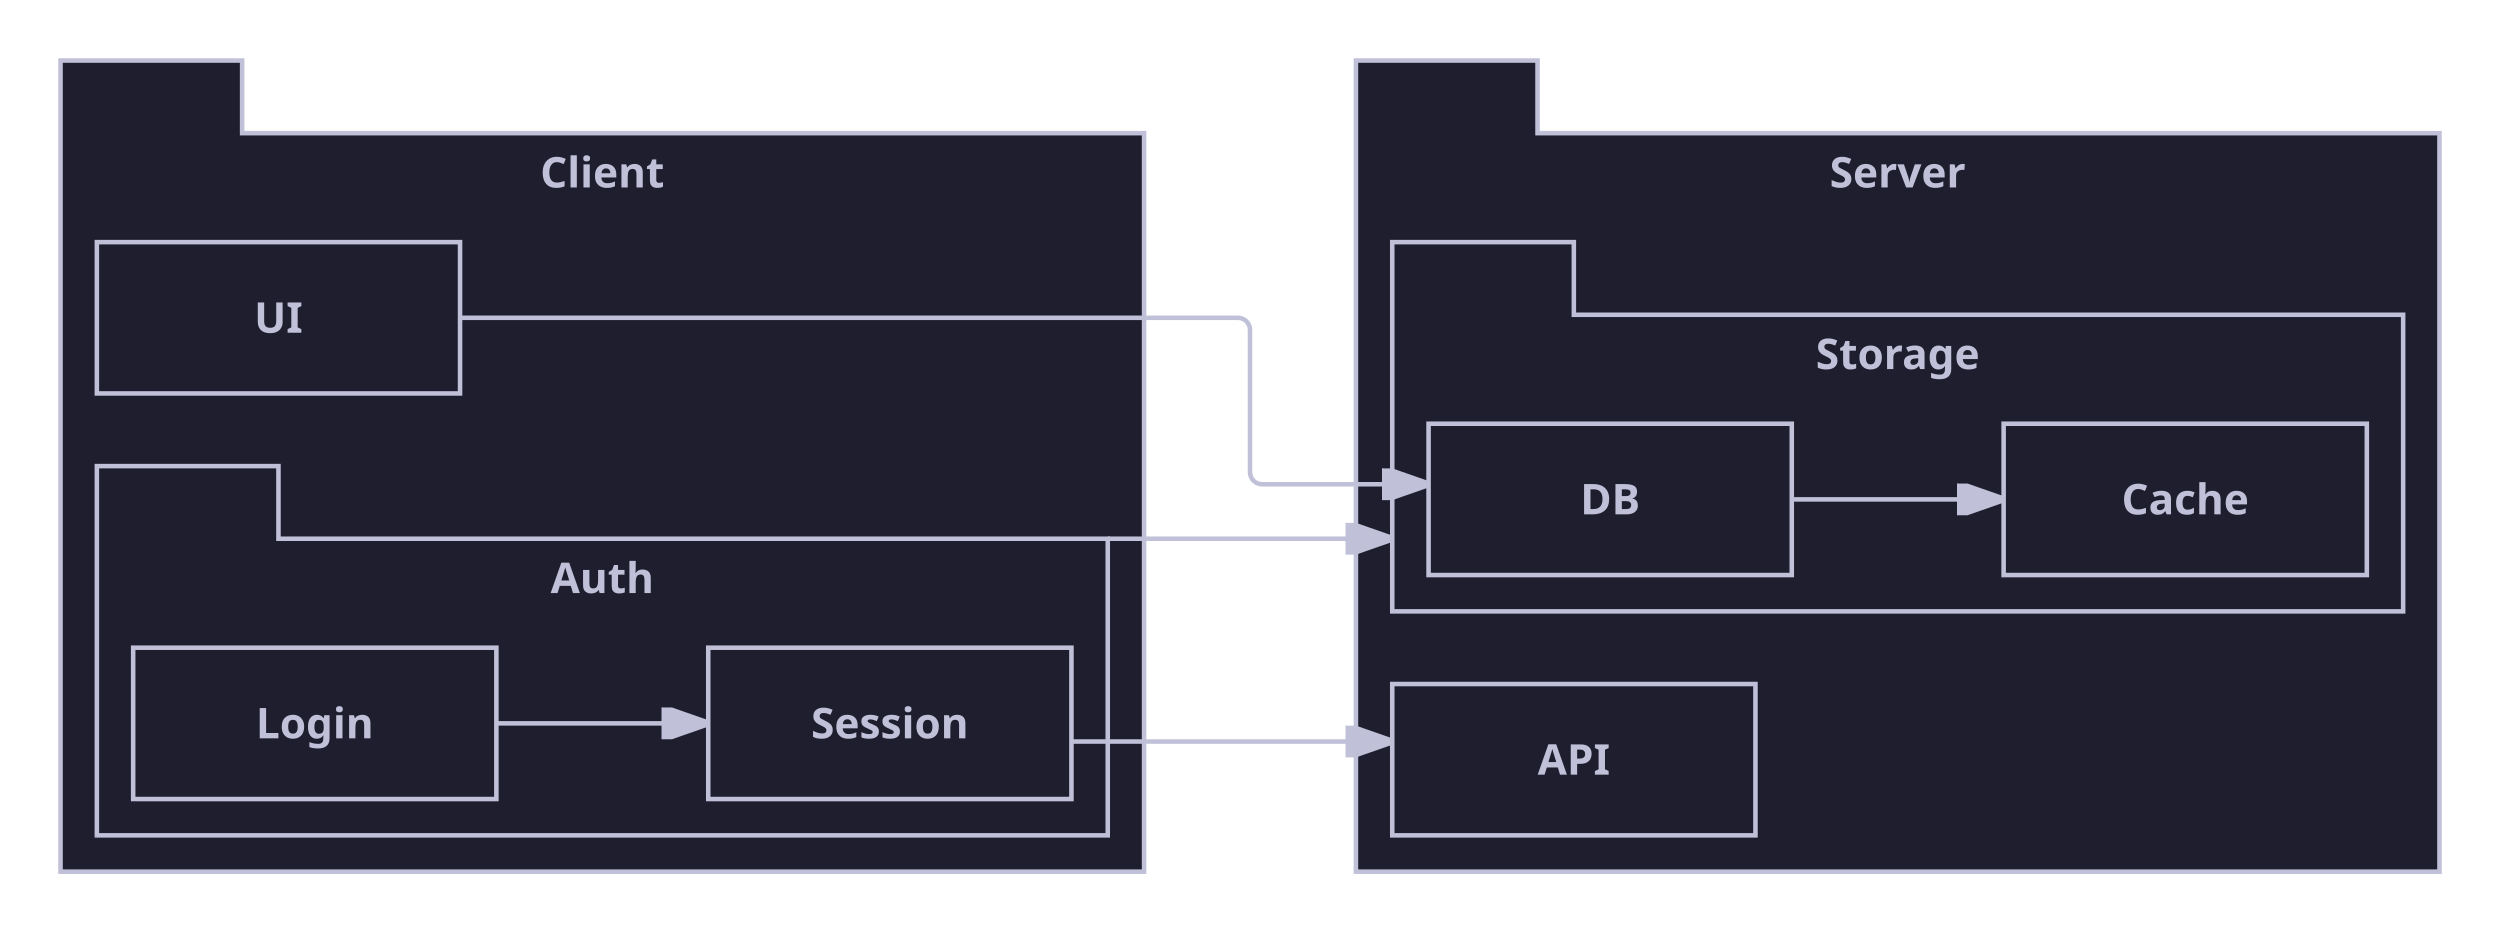
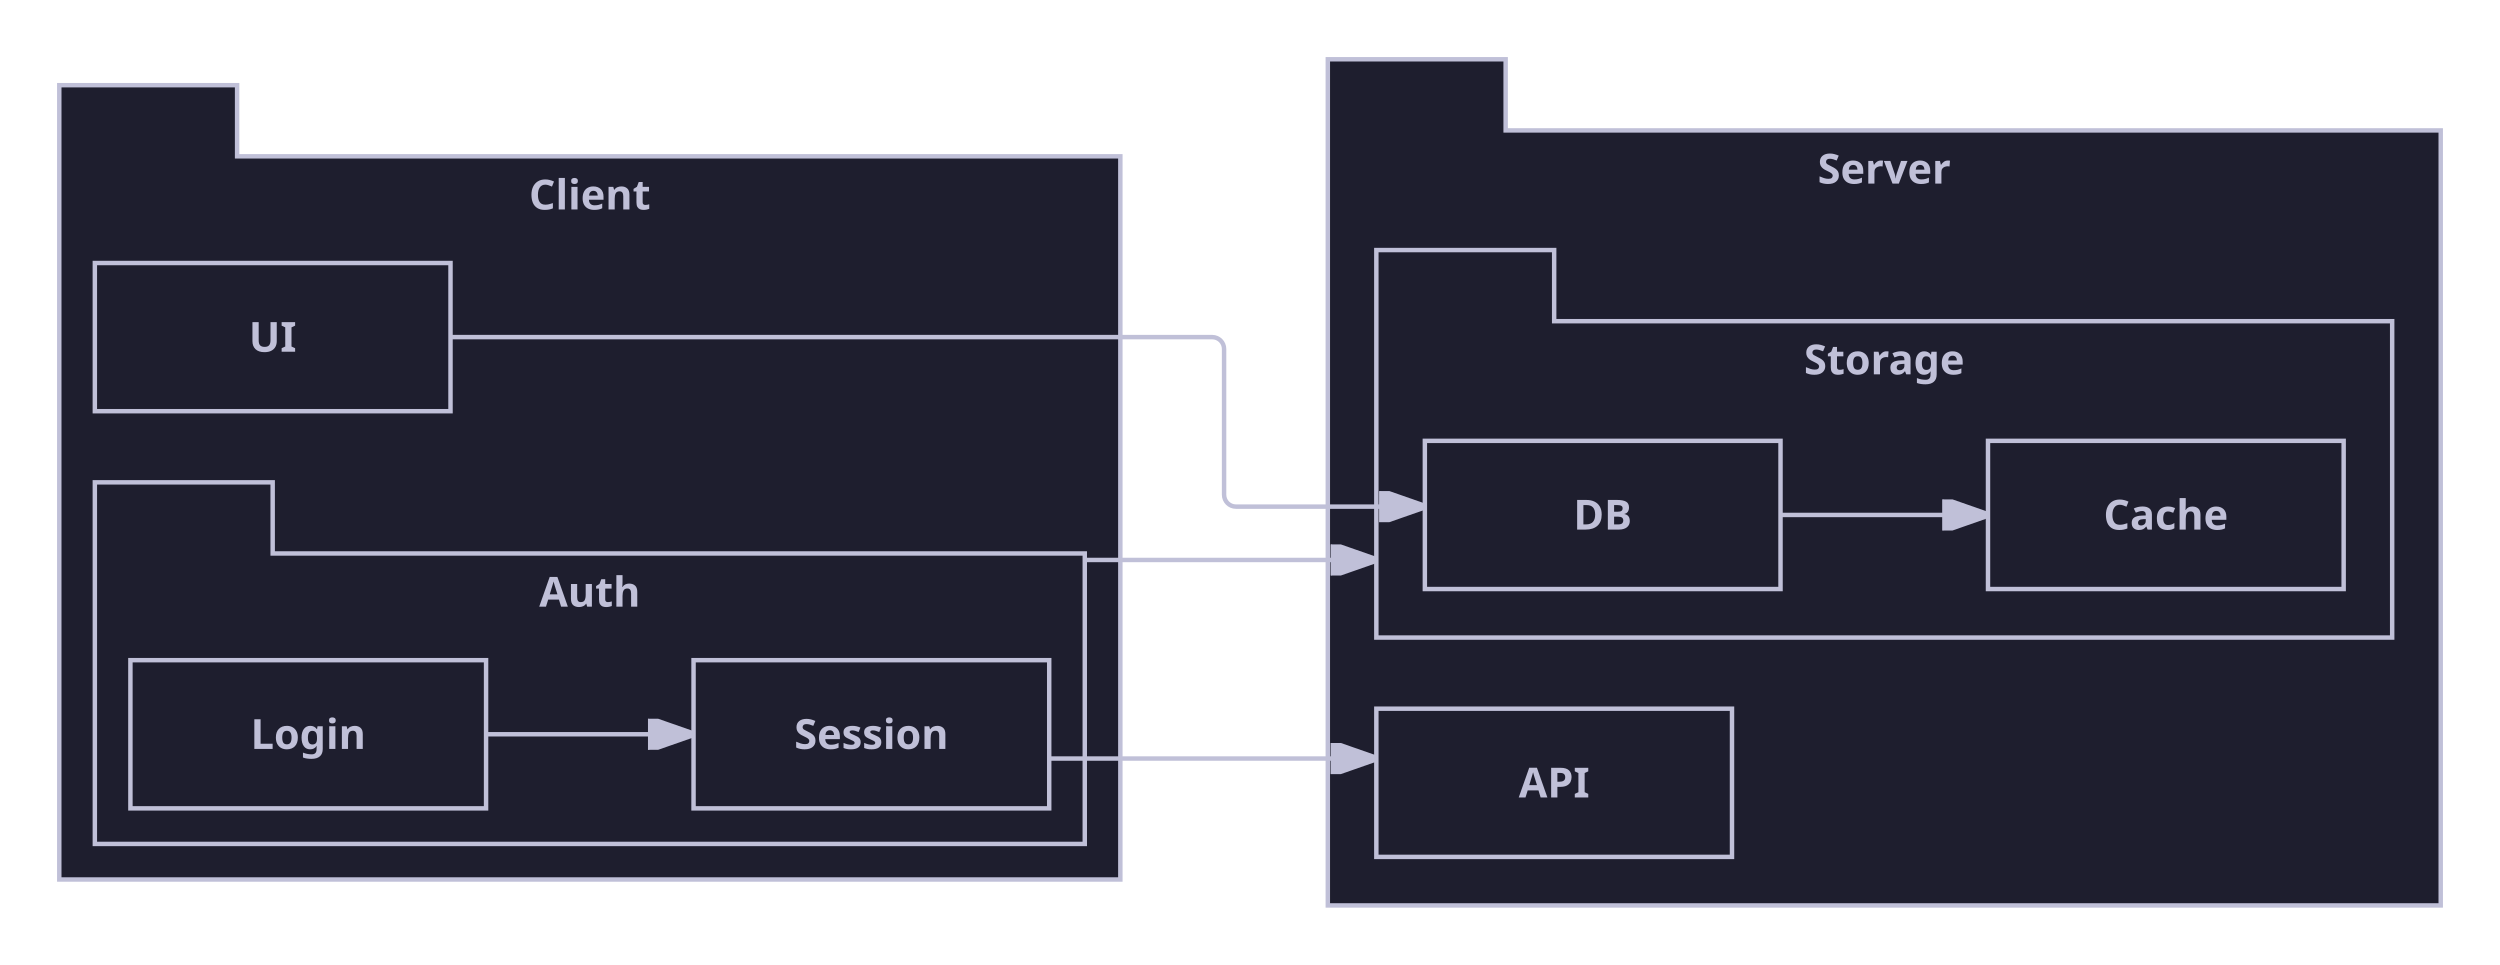
- <svg xmlns="http://www.w3.org/2000/svg" width="826.00" height="308.00" viewBox="0 0 826.00 308.00">
+ <svg xmlns="http://www.w3.org/2000/svg" width="843.49" height="325.49" viewBox="0 0 843.49 325.49">
  <defs>
    <marker id="line-end-open-chevron" markerWidth="10.248" markerHeight="7" refX="10.248" refY="3.5" orient="auto">
      <polyline points="0 0, 10 3.5, 0 7" fill="none" stroke="#C0C0D8" stroke-width="1.50" stroke-linejoin="bevel" />
    </marker>
    <marker id="line-end-hollow-triangle" markerWidth="10.248" markerHeight="7" refX="10.248" refY="3.5" orient="auto">
      <polygon points="0 0, 10 3.5, 0 7" fill="#1E1E2E" stroke="#C0C0D8" stroke-width="1.50" stroke-linejoin="bevel" />
    </marker>
    <marker id="line-end-filled-arrow" markerWidth="10.248" markerHeight="7" refX="10.248" refY="3.5" orient="auto">
      <polygon points="0 0, 10 3.5, 0 7" fill="#C0C0D8" stroke="#C0C0D8" stroke-width="1.50" stroke-linejoin="bevel" />
    </marker>
    <marker id="line-end-hollow-triangle-crossbar" markerWidth="14.748" markerHeight="7" refX="14.748" refY="3.5" orient="auto">
      <polygon points="4.5 0, 14.5 3.5, 4.5 7" fill="#1E1E2E" stroke="#C0C0D8" stroke-width="1.50" stroke-linejoin="bevel" />
      <line x1="1" y1="0" x2="1" y2="7" stroke="#C0C0D8" stroke-width="1.50" />
    </marker>
    <marker id="line-end-hollow-diamond" markerWidth="14" markerHeight="8" refX="13.416" refY="4" orient="auto">
      <polygon points="1 4, 7 0, 13 4, 7 8" fill="#1E1E2E" stroke="#C0C0D8" stroke-width="1.50" stroke-linejoin="bevel" />
    </marker>
    <marker id="line-end-filled-diamond" markerWidth="14" markerHeight="8" refX="13.416" refY="4" orient="auto">
      <polygon points="1 4, 7 0, 13 4, 7 8" fill="#C0C0D8" stroke="#C0C0D8" stroke-width="1.50" stroke-linejoin="bevel" />
    </marker>
    <marker id="line-end-circle" markerWidth="10" markerHeight="10" refX="9.75" refY="5" orient="auto">
      <circle cx="5" cy="5" r="4" fill="#1E1E2E" stroke="#C0C0D8" stroke-width="1.50" />
    </marker>
    <marker id="line-end-bar" markerWidth="4" markerHeight="12" refX="2.75" refY="6" orient="auto">
      <line x1="2" y1="0" x2="2" y2="12" stroke="#C0C0D8" stroke-width="1.50" />
    </marker>
    <filter id="label-bg" x="-0.05" y="-0.05" width="1.1" height="1.1">
      <feFlood flood-color="#1E1E2E" />
      <feComposite in="SourceGraphic" operator="over" />
    </filter>
  </defs>
-   <path d="M 20.00 44.00 L 20.00 20.00 L 80.00 20.00 L 80.00 44.00 L 378.00 44.00 L 378.00 288.00 L 20.00 288.00 Z" fill="#1E1E2E" stroke="#C0C0D8" stroke-width="1.50" />
-   <text x="199.00" y="57.00" font-family="Noto Sans, sans-serif" font-size="14.00" font-weight="bold" fill="#C0C0D8" text-anchor="middle" dominant-baseline="middle">Client</text>
-   <rect x="32.00" y="80.00" width="120.00" height="50.00" fill="#1E1E2E" stroke="#C0C0D8" stroke-width="1.50" />
-   <text x="92.00" y="105.00" font-family="Noto Sans, sans-serif" font-size="14.00" font-weight="bold" fill="#C0C0D8" text-anchor="middle" dominant-baseline="middle">UI</text>
-   <path d="M 32.00 178.00 L 32.00 154.00 L 92.00 154.00 L 92.00 178.00 L 366.00 178.00 L 366.00 276.00 L 32.00 276.00 Z" fill="#1E1E2E" stroke="#C0C0D8" stroke-width="1.50" />
-   <text x="199.00" y="191.00" font-family="Noto Sans, sans-serif" font-size="14.00" font-weight="bold" fill="#C0C0D8" text-anchor="middle" dominant-baseline="middle">Auth</text>
-   <rect x="44.00" y="214.00" width="120.00" height="50.00" fill="#1E1E2E" stroke="#C0C0D8" stroke-width="1.50" />
-   <text x="104.00" y="239.00" font-family="Noto Sans, sans-serif" font-size="14.00" font-weight="bold" fill="#C0C0D8" text-anchor="middle" dominant-baseline="middle">Login</text>
-   <rect x="234.00" y="214.00" width="120.00" height="50.00" fill="#1E1E2E" stroke="#C0C0D8" stroke-width="1.50" />
-   <text x="294.00" y="239.00" font-family="Noto Sans, sans-serif" font-size="14.00" font-weight="bold" fill="#C0C0D8" text-anchor="middle" dominant-baseline="middle">Session</text>
-   <path d="M 164.00 239.00 L 234.00 239.00" fill="none" stroke="#C0C0D8" stroke-width="1.50" marker-end="url(#line-end-filled-arrow)" />
-   <path d="M 448.00 44.00 L 448.00 20.00 L 508.00 20.00 L 508.00 44.00 L 806.00 44.00 L 806.00 288.00 L 448.00 288.00 Z" fill="#1E1E2E" stroke="#C0C0D8" stroke-width="1.50" />
-   <text x="627.00" y="57.00" font-family="Noto Sans, sans-serif" font-size="14.00" font-weight="bold" fill="#C0C0D8" text-anchor="middle" dominant-baseline="middle">Server</text>
-   <path d="M 460.00 104.00 L 460.00 80.00 L 520.00 80.00 L 520.00 104.00 L 794.00 104.00 L 794.00 202.00 L 460.00 202.00 Z" fill="#1E1E2E" stroke="#C0C0D8" stroke-width="1.50" />
-   <text x="627.00" y="117.00" font-family="Noto Sans, sans-serif" font-size="14.00" font-weight="bold" fill="#C0C0D8" text-anchor="middle" dominant-baseline="middle">Storage</text>
-   <rect x="472.00" y="140.00" width="120.00" height="50.00" fill="#1E1E2E" stroke="#C0C0D8" stroke-width="1.50" />
-   <text x="532.00" y="165.00" font-family="Noto Sans, sans-serif" font-size="14.00" font-weight="bold" fill="#C0C0D8" text-anchor="middle" dominant-baseline="middle">DB</text>
-   <rect x="662.00" y="140.00" width="120.00" height="50.00" fill="#1E1E2E" stroke="#C0C0D8" stroke-width="1.50" />
-   <text x="722.00" y="165.00" font-family="Noto Sans, sans-serif" font-size="14.00" font-weight="bold" fill="#C0C0D8" text-anchor="middle" dominant-baseline="middle">Cache</text>
-   <path d="M 592.00 165.00 L 662.00 165.00" fill="none" stroke="#C0C0D8" stroke-width="1.50" marker-end="url(#line-end-filled-arrow)" />
-   <rect x="460.00" y="226.00" width="120.00" height="50.00" fill="#1E1E2E" stroke="#C0C0D8" stroke-width="1.50" />
-   <text x="520.00" y="251.00" font-family="Noto Sans, sans-serif" font-size="14.00" font-weight="bold" fill="#C0C0D8" text-anchor="middle" dominant-baseline="middle">API</text>
-   <path d="M 354.00 245.00 L 460.00 245.00" fill="none" stroke="#C0C0D8" stroke-width="1.50" marker-end="url(#line-end-filled-arrow)" />
-   <path d="M 152.00 105.00 L 409.00 105.00 A 4.00 4.00 0 0 1 413.00 109.00 L 413.00 156.00 A 4.00 4.00 0 0 0 417.00 160.00 L 472.00 160.00" fill="none" stroke="#C0C0D8" stroke-width="1.50" marker-end="url(#line-end-filled-arrow)" />
-   <path d="M 366.00 178.00 L 460.00 178.00" fill="none" stroke="#C0C0D8" stroke-width="1.50" marker-end="url(#line-end-filled-arrow)" />
+   <path d="M 20.00 52.74 L 20.00 28.74 L 80.00 28.74 L 80.00 52.74 L 378.00 52.74 L 378.00 296.74 L 20.00 296.74 Z" fill="#1E1E2E" stroke="#C0C0D8" stroke-width="1.50" />
+   <text x="199.00" y="65.74" font-family="Noto Sans, sans-serif" font-size="14.00" font-weight="bold" fill="#C0C0D8" text-anchor="middle" dominant-baseline="middle">Client</text>
+   <rect x="32.00" y="88.74" width="120.00" height="50.00" fill="#1E1E2E" stroke="#C0C0D8" stroke-width="1.50" />
+   <text x="92.00" y="113.74" font-family="Noto Sans, sans-serif" font-size="14.00" font-weight="bold" fill="#C0C0D8" text-anchor="middle" dominant-baseline="middle">UI</text>
+   <path d="M 32.00 186.74 L 32.00 162.74 L 92.00 162.74 L 92.00 186.74 L 366.00 186.74 L 366.00 284.74 L 32.00 284.74 Z" fill="#1E1E2E" stroke="#C0C0D8" stroke-width="1.50" />
+   <text x="199.00" y="199.74" font-family="Noto Sans, sans-serif" font-size="14.00" font-weight="bold" fill="#C0C0D8" text-anchor="middle" dominant-baseline="middle">Auth</text>
+   <rect x="44.00" y="222.74" width="120.00" height="50.00" fill="#1E1E2E" stroke="#C0C0D8" stroke-width="1.50" />
+   <text x="104.00" y="247.74" font-family="Noto Sans, sans-serif" font-size="14.00" font-weight="bold" fill="#C0C0D8" text-anchor="middle" dominant-baseline="middle">Login</text>
+   <rect x="234.00" y="222.74" width="120.00" height="50.00" fill="#1E1E2E" stroke="#C0C0D8" stroke-width="1.50" />
+   <text x="294.00" y="247.74" font-family="Noto Sans, sans-serif" font-size="14.00" font-weight="bold" fill="#C0C0D8" text-anchor="middle" dominant-baseline="middle">Session</text>
+   <path d="M 164.00 247.74 L 234.00 247.74" fill="none" stroke="#C0C0D8" stroke-width="1.50" marker-end="url(#line-end-filled-arrow)" />
+   <path d="M 448.00 44.00 L 448.00 20.00 L 508.00 20.00 L 508.00 44.00 L 823.49 44.00 L 823.49 305.49 L 448.00 305.49 Z" fill="#1E1E2E" stroke="#C0C0D8" stroke-width="1.50" />
+   <text x="635.74" y="57.00" font-family="Noto Sans, sans-serif" font-size="14.00" font-weight="bold" fill="#C0C0D8" text-anchor="middle" dominant-baseline="middle">Server</text>
+   <path d="M 464.37 108.37 L 464.37 84.37 L 524.37 84.37 L 524.37 108.37 L 807.11 108.37 L 807.11 215.11 L 464.37 215.11 Z" fill="#1E1E2E" stroke="#C0C0D8" stroke-width="1.50" />
+   <text x="635.74" y="121.37" font-family="Noto Sans, sans-serif" font-size="14.00" font-weight="bold" fill="#C0C0D8" text-anchor="middle" dominant-baseline="middle">Storage</text>
+   <rect x="480.74" y="148.74" width="120.00" height="50.00" fill="#1E1E2E" stroke="#C0C0D8" stroke-width="1.50" />
+   <text x="540.74" y="173.74" font-family="Noto Sans, sans-serif" font-size="14.00" font-weight="bold" fill="#C0C0D8" text-anchor="middle" dominant-baseline="middle">DB</text>
+   <rect x="670.74" y="148.74" width="120.00" height="50.00" fill="#1E1E2E" stroke="#C0C0D8" stroke-width="1.50" />
+   <text x="730.74" y="173.74" font-family="Noto Sans, sans-serif" font-size="14.00" font-weight="bold" fill="#C0C0D8" text-anchor="middle" dominant-baseline="middle">Cache</text>
+   <path d="M 600.74 173.74 L 670.74 173.74" fill="none" stroke="#C0C0D8" stroke-width="1.50" marker-end="url(#line-end-filled-arrow)" />
+   <rect x="464.37" y="239.11" width="120.00" height="50.00" fill="#1E1E2E" stroke="#C0C0D8" stroke-width="1.50" />
+   <text x="524.37" y="264.11" font-family="Noto Sans, sans-serif" font-size="14.00" font-weight="bold" fill="#C0C0D8" text-anchor="middle" dominant-baseline="middle">API</text>
+   <path d="M 354.00 255.93 L 464.37 255.93" fill="none" stroke="#C0C0D8" stroke-width="1.50" marker-end="url(#line-end-filled-arrow)" />
+   <path d="M 152.00 113.74 L 409.00 113.74 A 4.00 4.00 0 0 1 413.00 117.74 L 413.00 166.93 A 4.00 4.00 0 0 0 417.00 170.93 L 480.74 170.93" fill="none" stroke="#C0C0D8" stroke-width="1.50" marker-end="url(#line-end-filled-arrow)" />
+   <path d="M 366.00 188.93 L 464.37 188.93" fill="none" stroke="#C0C0D8" stroke-width="1.50" marker-end="url(#line-end-filled-arrow)" />
</svg>
